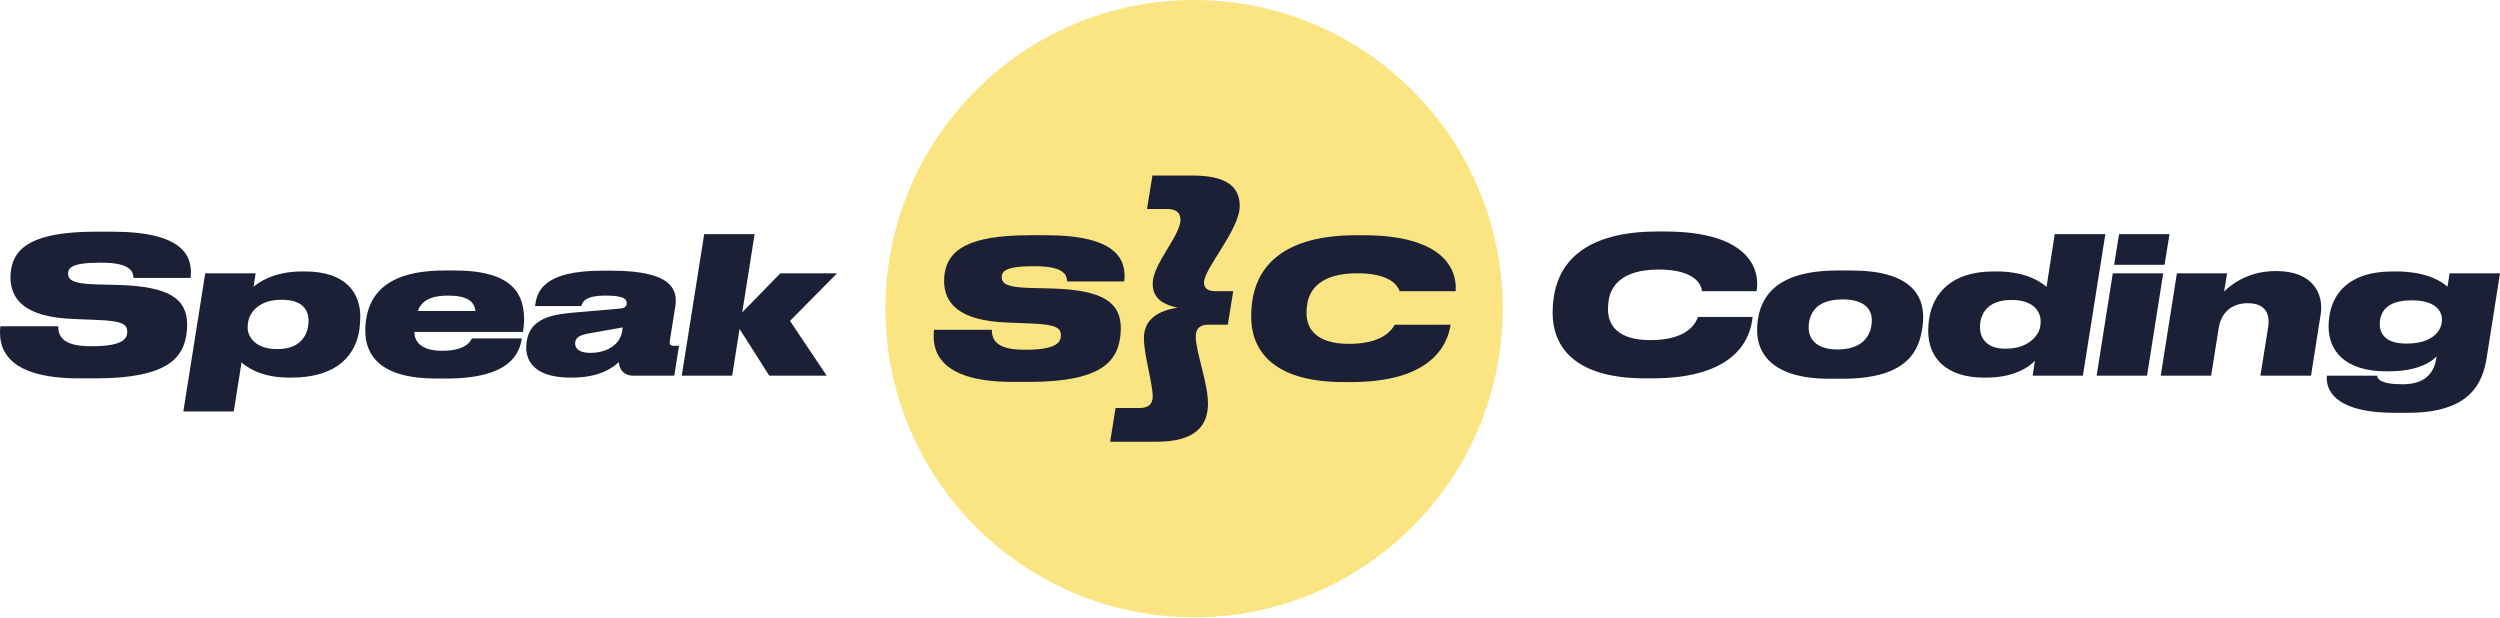
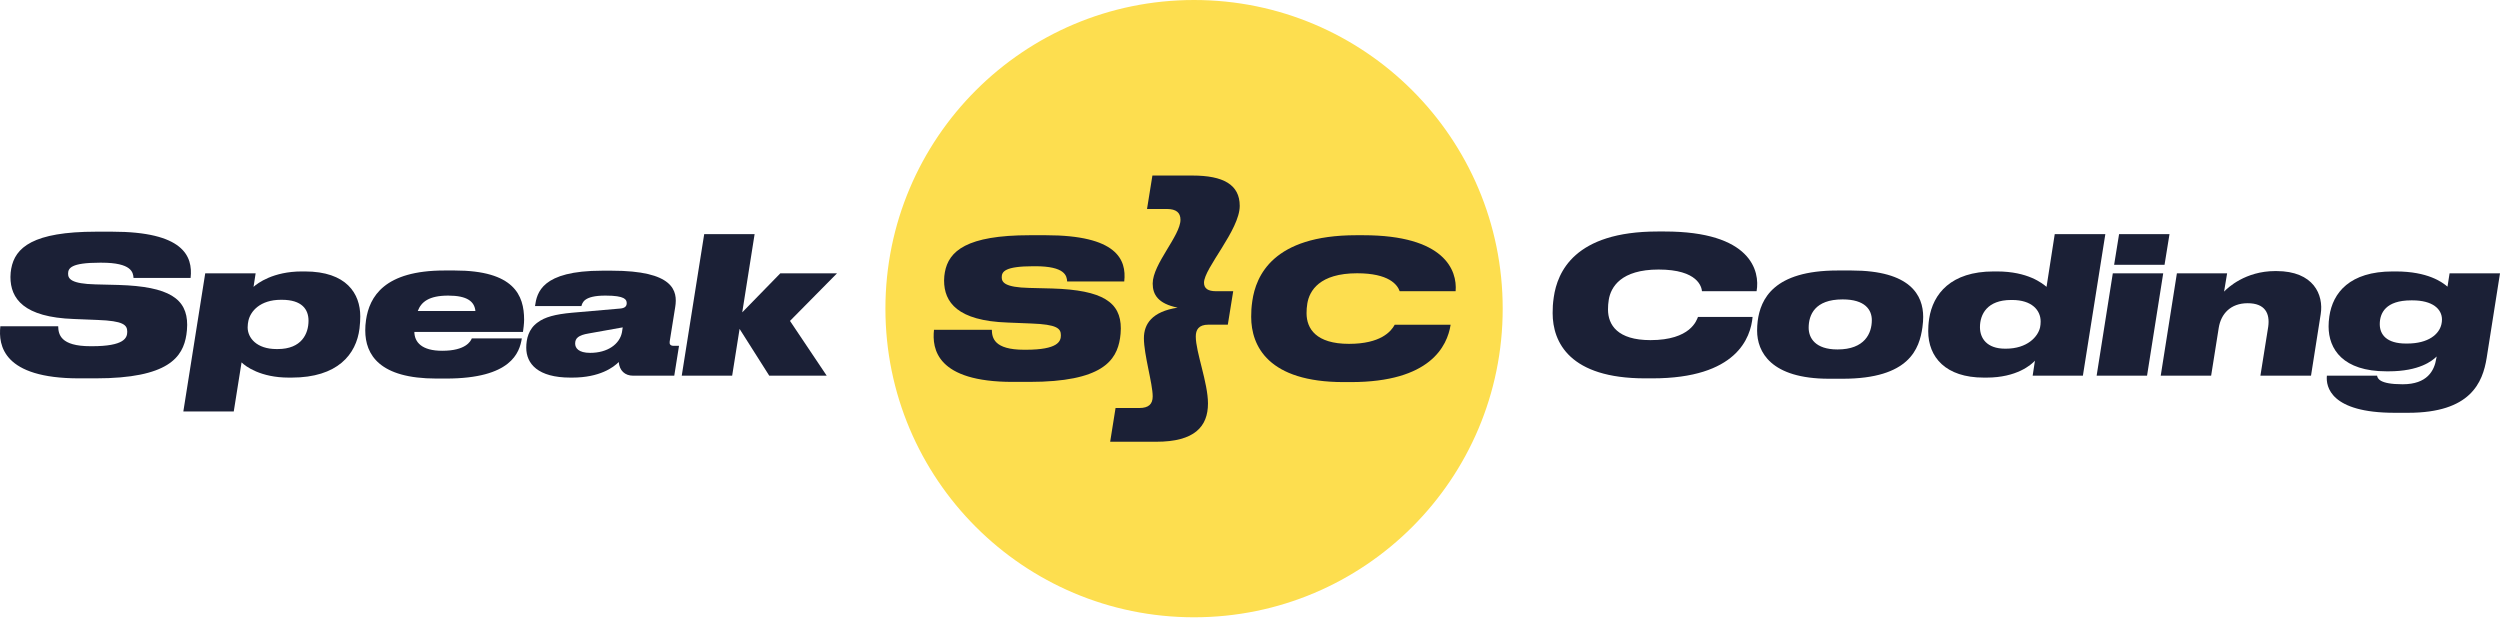
<svg xmlns="http://www.w3.org/2000/svg" width="324" height="80" viewBox="0 0 324 80" fill="none">
  <path d="M24.159 43.365C24.209 43.044 24.258 42.551 24.258 42.107C24.258 38.729 21.94 37.127 15.357 36.93L12.374 36.856C9.243 36.782 8.824 36.141 8.824 35.475C8.824 34.76 9.194 34.045 12.941 34.045H13.163C17.059 34.045 17.256 35.302 17.305 36.017H24.702C25.022 33.157 23.715 30.026 14.544 30.026H12.448C4.287 30.026 1.945 32.072 1.452 34.834C1.402 35.105 1.353 35.5 1.353 35.894C1.353 38.705 3.079 41.121 9.588 41.343L12.645 41.466C15.998 41.59 16.491 42.107 16.491 42.995C16.491 43.784 16.122 44.869 11.93 44.869H11.733C7.813 44.869 7.566 43.315 7.542 42.28H0.046C-0.225 44.77 0.392 49.035 10.254 49.035H12.399C21.842 49.035 23.715 46.274 24.159 43.365Z" fill="#1B2036" />
  <path d="M26.597 35.426L23.761 53.325H30.295L31.306 46.964C31.824 47.482 33.771 48.937 37.42 48.937H37.79C43.757 48.937 46.173 45.929 46.592 42.576C46.666 41.984 46.691 41.417 46.691 40.998C46.691 38.064 44.916 35.179 39.516 35.179H39.122C35.399 35.179 33.377 36.708 32.859 37.176L33.13 35.426H26.597ZM36.41 38.853H36.533C39.122 38.853 39.984 40.086 39.984 41.565C39.984 43.241 39.097 45.238 35.99 45.238H35.842C33.254 45.238 32.095 43.784 32.095 42.428C32.095 42.107 32.144 41.787 32.193 41.565C32.465 40.332 33.722 38.853 36.41 38.853Z" fill="#1B2036" />
  <path d="M67.629 43.858H61.145C60.997 44.228 60.356 45.46 57.323 45.46H57.299C54.661 45.46 53.724 44.351 53.699 43.02H67.777C67.826 42.724 67.925 41.935 67.925 41.441C67.925 38.261 66.618 35.056 58.926 35.056H57.595C49.803 35.056 47.88 38.458 47.437 41.466C47.363 41.959 47.338 42.403 47.338 42.822C47.338 45.978 49.187 49.06 56.559 49.06H57.816C66.273 49.06 67.333 45.682 67.629 43.858ZM58.088 38.31C60.553 38.31 61.49 39.075 61.613 40.307H54.143C54.587 39.124 55.597 38.31 58.088 38.31Z" fill="#1B2036" />
  <path d="M80.186 46.915C80.284 48.025 80.975 48.69 82.059 48.69H87.385L88.001 44.819H87.311C86.843 44.819 86.744 44.573 86.793 44.252L87.508 39.79C87.853 37.669 87.287 35.081 79.273 35.081H78.041C70.176 35.081 69.584 37.941 69.337 39.666H75.353C75.477 39.247 75.649 38.31 78.435 38.31H78.484C80.999 38.31 81.221 38.828 81.221 39.297C81.221 39.691 80.975 39.938 80.383 39.987L74.145 40.529C71.951 40.727 70.595 41.096 69.683 41.787C68.499 42.625 68.203 43.932 68.203 45.066C68.203 47.137 69.707 48.937 73.923 48.937H74.17C77.72 48.937 79.52 47.605 80.186 46.915ZM74.54 44.523C74.54 43.833 74.959 43.439 76.29 43.217L80.704 42.428L80.605 43.069C80.309 44.597 78.756 45.731 76.487 45.731C74.984 45.731 74.54 45.115 74.54 44.523Z" fill="#1B2036" />
  <path d="M99.696 48.69H107.142L102.383 41.59L108.473 35.426H101.126L96.195 40.48L97.797 30.347H91.264L88.354 48.69H94.888L95.85 42.625L99.696 48.69Z" fill="#1B2036" />
  <path d="M227.135 41.072H220.059C219.886 41.491 219.122 44.08 213.895 44.08C209.63 44.08 208.397 42.107 208.397 40.11C208.397 39.691 208.422 39.297 208.495 38.853C208.767 37.201 210.073 34.932 214.955 34.932C220.083 34.932 220.527 37.225 220.577 37.743H227.653C228.121 35.13 226.938 30.002 215.744 30.002H214.832C204.033 30.002 201.839 35.278 201.37 38.508C201.247 39.346 201.222 39.888 201.222 40.579C201.222 44.376 203.441 49.035 213.205 49.035H214.142C225.088 49.035 226.888 43.759 227.135 41.072Z" fill="#1B2036" />
  <path d="M238.816 49.085C247.495 49.085 248.752 45.164 249.146 42.428C249.22 41.91 249.245 41.441 249.245 41.072C249.245 38.286 247.618 35.056 239.95 35.056H238.15C229.841 35.056 228.165 38.779 227.795 41.614C227.746 42.009 227.721 42.477 227.721 42.847C227.721 45.584 229.472 49.085 237.041 49.085H238.816ZM238.791 38.803H238.816C241.725 38.803 242.588 40.159 242.588 41.491C242.588 43.192 241.676 45.288 238.15 45.288H238.126C235.266 45.288 234.403 43.808 234.403 42.477C234.403 40.825 235.192 38.803 238.791 38.803Z" fill="#1B2036" />
  <path d="M266.293 30.347L265.232 37.176C264.69 36.732 262.841 35.179 258.797 35.179H258.378C252.831 35.179 250.513 38.088 250.02 41.294C249.922 41.935 249.897 42.477 249.897 42.921C249.897 46.299 252.165 48.937 257.096 48.937H257.466C261.386 48.937 263.26 47.26 263.729 46.742L263.433 48.69H269.942L272.851 30.347H266.293ZM264.394 42.428C264.123 43.636 262.742 45.189 259.956 45.189H259.858C257.491 45.189 256.603 43.833 256.603 42.403C256.603 40.727 257.54 38.877 260.647 38.877H260.77C263.334 38.877 264.468 40.209 264.468 41.663C264.468 41.91 264.444 42.206 264.394 42.428Z" fill="#1B2036" />
  <path d="M281.166 30.347H274.632L273.991 34.316H280.525L281.166 30.347ZM280.352 35.426H273.819L271.723 48.69H278.257L280.352 35.426Z" fill="#1B2036" />
  <path d="M280.03 48.69H286.563L287.55 42.477C287.845 40.653 289.103 39.297 291.297 39.297C293.541 39.297 294.206 40.603 293.96 42.354L292.949 48.69H299.507L300.765 40.702C301.159 38.212 299.853 35.13 295.02 35.13H294.872C291.001 35.13 288.708 37.299 288.24 37.792L288.634 35.426H282.125L280.03 48.69Z" fill="#1B2036" />
  <path d="M308.073 48.69H301.564C301.416 50.12 302.057 53.498 310.341 53.498H312.091C320.178 53.498 321.756 49.602 322.274 46.373L324 35.426H317.466L317.195 37.151C316.529 36.584 314.68 35.179 310.489 35.179H310.094C304.522 35.179 302.328 37.941 301.884 40.998C301.81 41.516 301.785 41.885 301.785 42.304C301.785 45.263 303.659 48.123 309.281 48.123H309.577C313.546 48.123 315.223 46.767 315.79 46.2L315.74 46.471C315.494 48.049 314.557 49.8 311.401 49.8H311.352C308.368 49.8 308.122 49.035 308.073 48.69ZM311.968 44.523H311.82C309.305 44.523 308.418 43.365 308.418 42.009C308.418 40.554 309.207 38.927 312.486 38.927H312.658C315.247 38.927 316.48 40.036 316.48 41.417C316.48 41.614 316.455 41.836 316.406 42.033C316.11 43.315 314.73 44.523 311.968 44.523Z" fill="#1B2036" />
-   <path d="M114.75 40C114.75 17.909 132.659 0 154.75 0C176.841 0 194.75 17.909 194.75 40C194.75 62.091 176.841 80 154.75 80C132.659 80 114.75 62.091 114.75 40Z" fill="#FBE582" />
+   <path d="M114.75 40C114.75 17.909 132.659 0 154.75 0C176.841 0 194.75 17.909 194.75 40C194.75 62.091 176.841 80 154.75 80C132.659 80 114.75 62.091 114.75 40Z" fill="#FDDE4F" />
  <path d="M145.159 43.823C145.209 43.503 145.258 43.01 145.258 42.566C145.258 39.188 142.94 37.586 136.357 37.388L133.374 37.314C130.243 37.24 129.824 36.599 129.824 35.934C129.824 35.219 130.194 34.504 133.941 34.504H134.163C138.059 34.504 138.256 35.761 138.305 36.476H145.702C146.022 33.616 144.715 30.485 135.544 30.485H133.448C125.287 30.485 122.945 32.531 122.452 35.293C122.402 35.564 122.353 35.958 122.353 36.353C122.353 39.163 124.079 41.58 130.588 41.802L133.645 41.925C136.998 42.048 137.491 42.566 137.491 43.453C137.491 44.242 137.122 45.327 132.93 45.327H132.733C128.813 45.327 128.566 43.774 128.542 42.739H121.046C120.775 45.229 121.392 49.494 131.254 49.494H133.399C142.842 49.494 144.715 46.733 145.159 43.823Z" fill="#1B2036" />
  <path d="M156.554 52.29C156.554 49.608 154.974 45.64 154.974 43.619C154.974 42.737 155.341 42.076 156.627 42.076H159.125L159.824 37.74H157.582C156.59 37.74 156.039 37.41 156.039 36.638C156.039 34.764 160.669 29.804 160.669 26.681C160.669 23.926 158.538 22.75 154.533 22.75H149.352L148.654 27.085H151.226C152.439 27.085 152.99 27.563 152.99 28.482C152.99 30.539 149.389 34.213 149.389 36.748C149.389 38.181 150.087 39.357 152.622 39.871C149.279 40.386 148.25 42.002 148.25 43.84C148.25 45.97 149.389 49.718 149.389 51.371C149.389 52.363 148.875 52.878 147.662 52.878H144.576L143.878 57.25H149.867C154.79 57.25 156.554 55.303 156.554 52.29Z" fill="#1B2036" />
  <path fill-rule="evenodd" clip-rule="evenodd" d="M188.001 42.087C187.56 44.882 185.336 49.519 175.074 49.519H174.137C164.373 49.519 162.154 44.859 162.154 41.062C162.154 40.372 162.179 39.829 162.302 38.991C162.771 35.761 164.965 30.485 175.764 30.485H176.676C187.206 30.485 188.878 35.023 188.649 37.737H181.398C181.095 36.885 179.992 35.416 175.887 35.416C171.006 35.416 169.699 37.684 169.428 39.336C169.354 39.78 169.329 40.174 169.329 40.593C169.329 42.591 170.562 44.563 174.827 44.563C178.917 44.563 180.275 42.978 180.755 42.087H188.001Z" fill="#1B2036" />
</svg>
